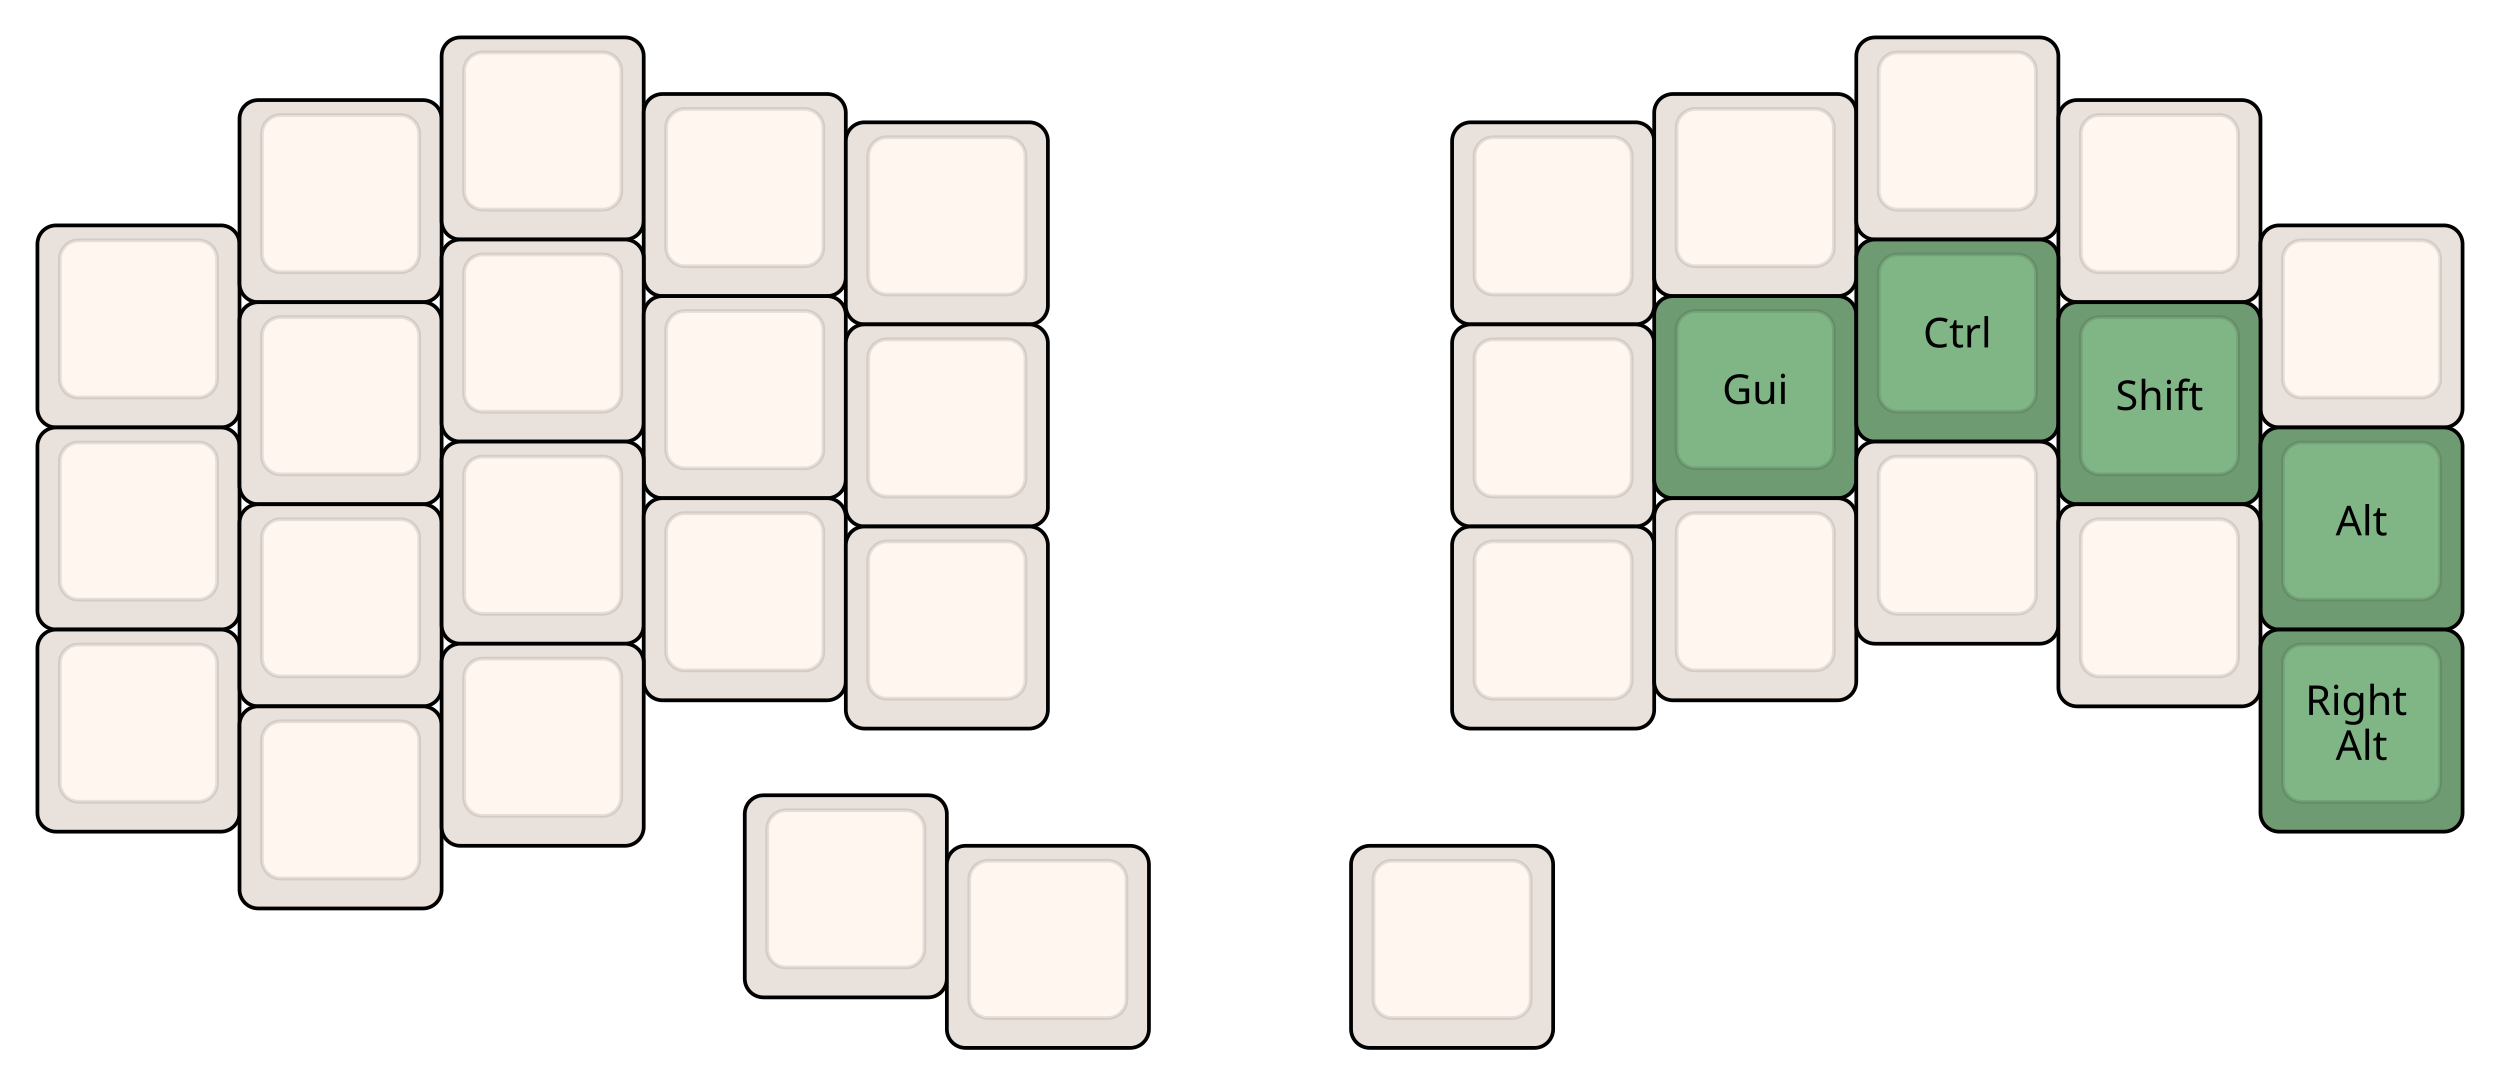
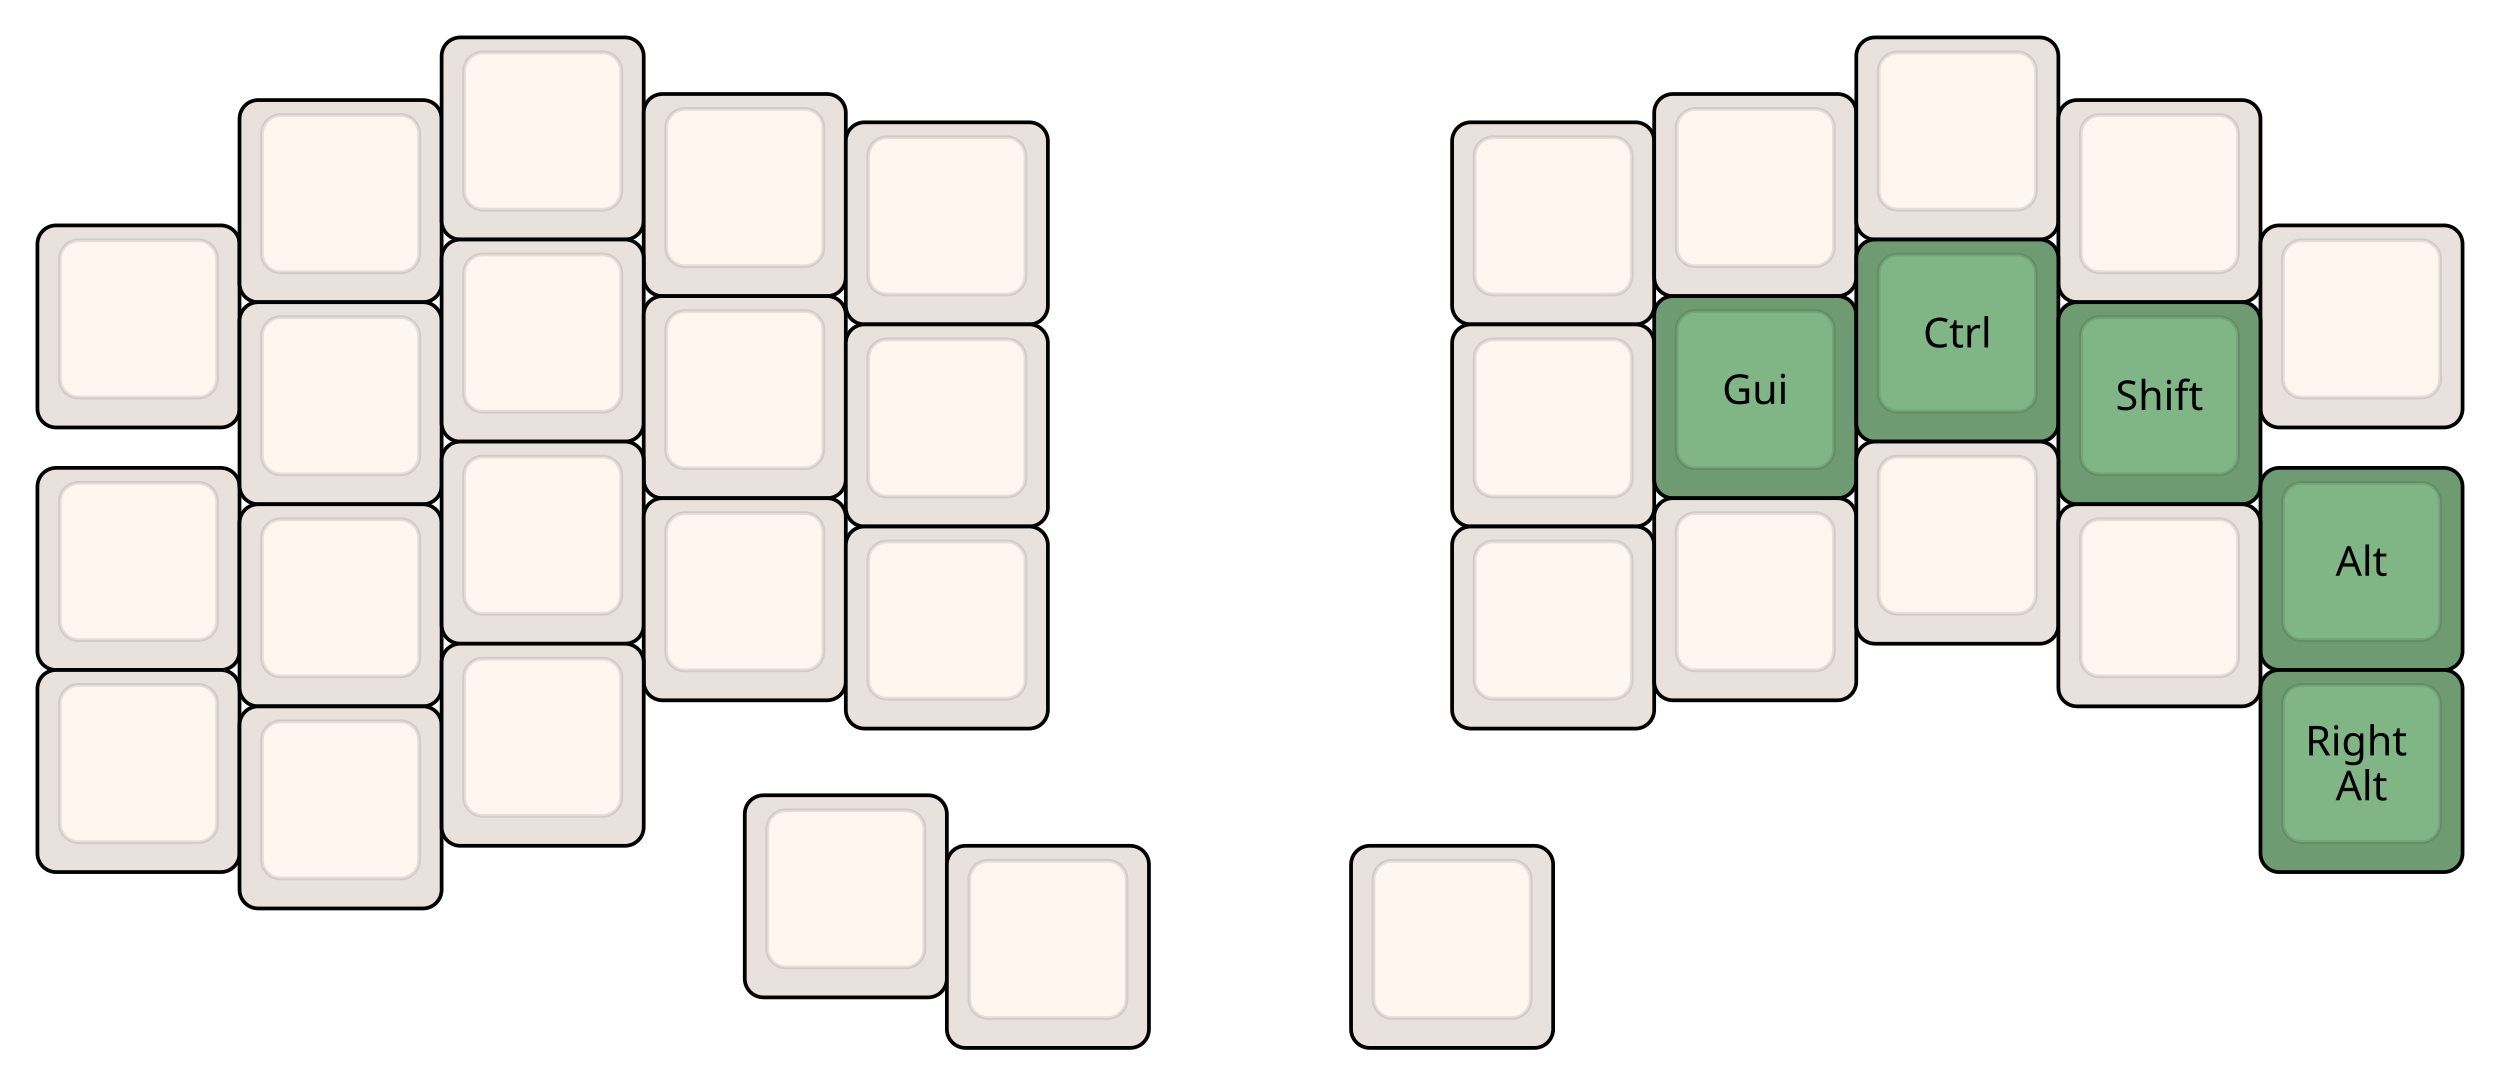
<svg xmlns="http://www.w3.org/2000/svg" width="668px" height="290x" viewBox="0 0 668 290">
  <style type="text/css">
    .keycap .border { stroke: black; stroke-width: 1; }
    .keycap .inner.border { stroke: rgba(0,0,0,.1); }
    .keycap { font-family: sans-serif; font-size: 11px}
    .keycap .sub { font-size: 9px}
  </style>
  <g class="keycap blank">
    <rect x="10" y="60.22" width="54" height="54" rx="5" fill="#e9e1db" class="outer border" />
    <rect x="16" y="64.22" width="42" height="42" rx="5" fill="#fff6f0" class="inner border" />
  </g>
  <g class="keycap blank">
    <rect x="64" y="26.74" width="54" height="54" rx="5" fill="#e9e1db" class="outer border" />
    <rect x="70" y="30.74" width="42" height="42" rx="5" fill="#fff6f0" class="inner border" />
  </g>
  <g class="keycap blank">
    <rect x="118" y="10" width="54" height="54" rx="5" fill="#e9e1db" class="outer border" />
    <rect x="124" y="14" width="42" height="42" rx="5" fill="#fff6f0" class="inner border" />
  </g>
  <g class="keycap blank">
    <rect x="172" y="25.12" width="54" height="54" rx="5" fill="#e9e1db" class="outer border" />
    <rect x="178" y="29.12" width="42" height="42" rx="5" fill="#fff6f0" class="inner border" />
  </g>
  <g class="keycap blank">
    <rect x="226" y="32.68" width="54" height="54" rx="5" fill="#e9e1db" class="outer border" />
    <rect x="232" y="36.68" width="42" height="42" rx="5" fill="#fff6f0" class="inner border" />
  </g>
  <g class="keycap blank">
    <rect x="388" y="32.68" width="54" height="54" rx="5" fill="#e9e1db" class="outer border" />
    <rect x="394" y="36.68" width="42" height="42" rx="5" fill="#fff6f0" class="inner border" />
  </g>
  <g class="keycap blank">
    <rect x="442" y="25.12" width="54" height="54" rx="5" fill="#e9e1db" class="outer border" />
    <rect x="448" y="29.12" width="42" height="42" rx="5" fill="#fff6f0" class="inner border" />
  </g>
  <g class="keycap blank">
    <rect x="496" y="10" width="54" height="54" rx="5" fill="#e9e1db" class="outer border" />
    <rect x="502" y="14" width="42" height="42" rx="5" fill="#fff6f0" class="inner border" />
  </g>
  <g class="keycap blank">
    <rect x="550" y="26.74" width="54" height="54" rx="5" fill="#e9e1db" class="outer border" />
    <rect x="556" y="30.74" width="42" height="42" rx="5" fill="#fff6f0" class="inner border" />
  </g>
  <g class="keycap blank">
    <rect x="604" y="60.22" width="54" height="54" rx="5" fill="#e9e1db" class="outer border" />
    <rect x="610" y="64.22" width="42" height="42" rx="5" fill="#fff6f0" class="inner border" />
  </g>
  <g class="keycap blank">
-     <rect x="10" y="114.22" width="54" height="54" rx="5" fill="#e9e1db" class="outer border" />
-     <rect x="16" y="118.22" width="42" height="42" rx="5" fill="#fff6f0" class="inner border" />
+     <rect x="10" y="125.02" width="54" height="54" rx="5" fill="#e9e1db" class="outer border" />
+     <rect x="16" y="129.02" width="42" height="42" rx="5" fill="#fff6f0" class="inner border" />
  </g>
  <g class="keycap blank">
    <rect x="64" y="80.74" width="54" height="54" rx="5" fill="#e9e1db" class="outer border" />
    <rect x="70" y="84.74" width="42" height="42" rx="5" fill="#fff6f0" class="inner border" />
  </g>
  <g class="keycap blank">
    <rect x="118" y="64" width="54" height="54" rx="5" fill="#e9e1db" class="outer border" />
    <rect x="124" y="68" width="42" height="42" rx="5" fill="#fff6f0" class="inner border" />
  </g>
  <g class="keycap blank">
    <rect x="172" y="79.12" width="54" height="54" rx="5" fill="#e9e1db" class="outer border" />
    <rect x="178" y="83.12" width="42" height="42" rx="5" fill="#fff6f0" class="inner border" />
  </g>
  <g class="keycap blank">
    <rect x="226" y="86.68" width="54" height="54" rx="5" fill="#e9e1db" class="outer border" />
    <rect x="232" y="90.68" width="42" height="42" rx="5" fill="#fff6f0" class="inner border" />
  </g>
  <g class="keycap blank">
    <rect x="388" y="86.68" width="54" height="54" rx="5" fill="#e9e1db" class="outer border" />
    <rect x="394" y="90.68" width="42" height="42" rx="5" fill="#fff6f0" class="inner border" />
  </g>
  <g class="keycap mod1">
    <rect x="442" y="79.12" width="54" height="54" rx="5" fill="#6e9b72" class="outer border" />
    <rect x="448" y="83.12" width="42" height="42" rx="5" fill="#80b585" class="inner border" />
    <text x="469" y="104.12" text-anchor="middle" dominant-baseline="middle" class="main">
      <tspan x="469" dy="0">Gui</tspan>
    </text>
  </g>
  <g class="keycap mod1">
    <rect x="496" y="64" width="54" height="54" rx="5" fill="#6e9b72" class="outer border" />
    <rect x="502" y="68" width="42" height="42" rx="5" fill="#80b585" class="inner border" />
    <text x="523" y="89" text-anchor="middle" dominant-baseline="middle" class="main">
      <tspan x="523" dy="0">Ctrl</tspan>
    </text>
  </g>
  <g class="keycap mod1">
    <rect x="550" y="80.74" width="54" height="54" rx="5" fill="#6e9b72" class="outer border" />
    <rect x="556" y="84.74" width="42" height="42" rx="5" fill="#80b585" class="inner border" />
    <text x="577" y="105.74" text-anchor="middle" dominant-baseline="middle" class="main">
      <tspan x="577" dy="0">Shift</tspan>
    </text>
  </g>
  <g class="keycap mod1">
-     <rect x="604" y="114.22" width="54" height="54" rx="5" fill="#6e9b72" class="outer border" />
-     <rect x="610" y="118.22" width="42" height="42" rx="5" fill="#80b585" class="inner border" />
-     <text x="631" y="139.22" text-anchor="middle" dominant-baseline="middle" class="main">
+     <rect x="604" y="125.02" width="54" height="54" rx="5" fill="#6e9b72" class="outer border" />
+     <rect x="610" y="129.02" width="42" height="42" rx="5" fill="#80b585" class="inner border" />
+     <text x="631" y="150.02" text-anchor="middle" dominant-baseline="middle" class="main">
      <tspan x="631" dy="0">Alt</tspan>
    </text>
  </g>
  <g class="keycap blank">
-     <rect x="10" y="168.22" width="54" height="54" rx="5" fill="#e9e1db" class="outer border" />
-     <rect x="16" y="172.22" width="42" height="42" rx="5" fill="#fff6f0" class="inner border" />
+     <rect x="10" y="179.02" width="54" height="54" rx="5" fill="#e9e1db" class="outer border" />
+     <rect x="16" y="183.02" width="42" height="42" rx="5" fill="#fff6f0" class="inner border" />
  </g>
  <g class="keycap blank">
    <rect x="64" y="134.74" width="54" height="54" rx="5" fill="#e9e1db" class="outer border" />
    <rect x="70" y="138.74" width="42" height="42" rx="5" fill="#fff6f0" class="inner border" />
  </g>
  <g class="keycap blank">
    <rect x="118" y="118" width="54" height="54" rx="5" fill="#e9e1db" class="outer border" />
    <rect x="124" y="122" width="42" height="42" rx="5" fill="#fff6f0" class="inner border" />
  </g>
  <g class="keycap blank">
    <rect x="172" y="133.12" width="54" height="54" rx="5" fill="#e9e1db" class="outer border" />
    <rect x="178" y="137.12" width="42" height="42" rx="5" fill="#fff6f0" class="inner border" />
  </g>
  <g class="keycap blank">
    <rect x="226" y="140.68" width="54" height="54" rx="5" fill="#e9e1db" class="outer border" />
    <rect x="232" y="144.68" width="42" height="42" rx="5" fill="#fff6f0" class="inner border" />
  </g>
  <g class="keycap blank">
    <rect x="388" y="140.68" width="54" height="54" rx="5" fill="#e9e1db" class="outer border" />
    <rect x="394" y="144.68" width="42" height="42" rx="5" fill="#fff6f0" class="inner border" />
  </g>
  <g class="keycap blank">
    <rect x="442" y="133.12" width="54" height="54" rx="5" fill="#e9e1db" class="outer border" />
    <rect x="448" y="137.12" width="42" height="42" rx="5" fill="#fff6f0" class="inner border" />
  </g>
  <g class="keycap blank">
    <rect x="496" y="118" width="54" height="54" rx="5" fill="#e9e1db" class="outer border" />
    <rect x="502" y="122" width="42" height="42" rx="5" fill="#fff6f0" class="inner border" />
  </g>
  <g class="keycap blank">
    <rect x="550" y="134.74" width="54" height="54" rx="5" fill="#e9e1db" class="outer border" />
    <rect x="556" y="138.74" width="42" height="42" rx="5" fill="#fff6f0" class="inner border" />
  </g>
  <g class="keycap mod1">
-     <rect x="604" y="168.22" width="54" height="54" rx="5" fill="#6e9b72" class="outer border" />
-     <rect x="610" y="172.22" width="42" height="42" rx="5" fill="#80b585" class="inner border" />
-     <text x="631" y="187.22" text-anchor="middle" dominant-baseline="middle" class="main">
+     <rect x="604" y="179.02" width="54" height="54" rx="5" fill="#6e9b72" class="outer border" />
+     <rect x="610" y="183.02" width="42" height="42" rx="5" fill="#80b585" class="inner border" />
+     <text x="631" y="198.02" text-anchor="middle" dominant-baseline="middle" class="main">
      <tspan x="631" dy="0">Right</tspan>
      <tspan x="631" dy="12">Alt</tspan>
    </text>
  </g>
  <g class="keycap blank">
    <rect x="64" y="188.74" width="54" height="54" rx="5" fill="#e9e1db" class="outer border" />
    <rect x="70" y="192.74" width="42" height="42" rx="5" fill="#fff6f0" class="inner border" />
  </g>
  <g class="keycap blank">
    <rect x="118" y="172" width="54" height="54" rx="5" fill="#e9e1db" class="outer border" />
    <rect x="124" y="176" width="42" height="42" rx="5" fill="#fff6f0" class="inner border" />
  </g>
  <g class="keycap blank">
    <rect x="199" y="212.5" width="54" height="54" rx="5" fill="#e9e1db" class="outer border" />
    <rect x="205" y="216.5" width="42" height="42" rx="5" fill="#fff6f0" class="inner border" />
  </g>
  <g class="keycap blank">
    <rect x="253" y="226" width="54" height="54" rx="5" fill="#e9e1db" class="outer border" />
    <rect x="259" y="230" width="42" height="42" rx="5" fill="#fff6f0" class="inner border" />
  </g>
  <g class="keycap blank">
    <rect x="361" y="226" width="54" height="54" rx="5" fill="#e9e1db" class="outer border" />
    <rect x="367" y="230" width="42" height="42" rx="5" fill="#fff6f0" class="inner border" />
  </g>
</svg>
